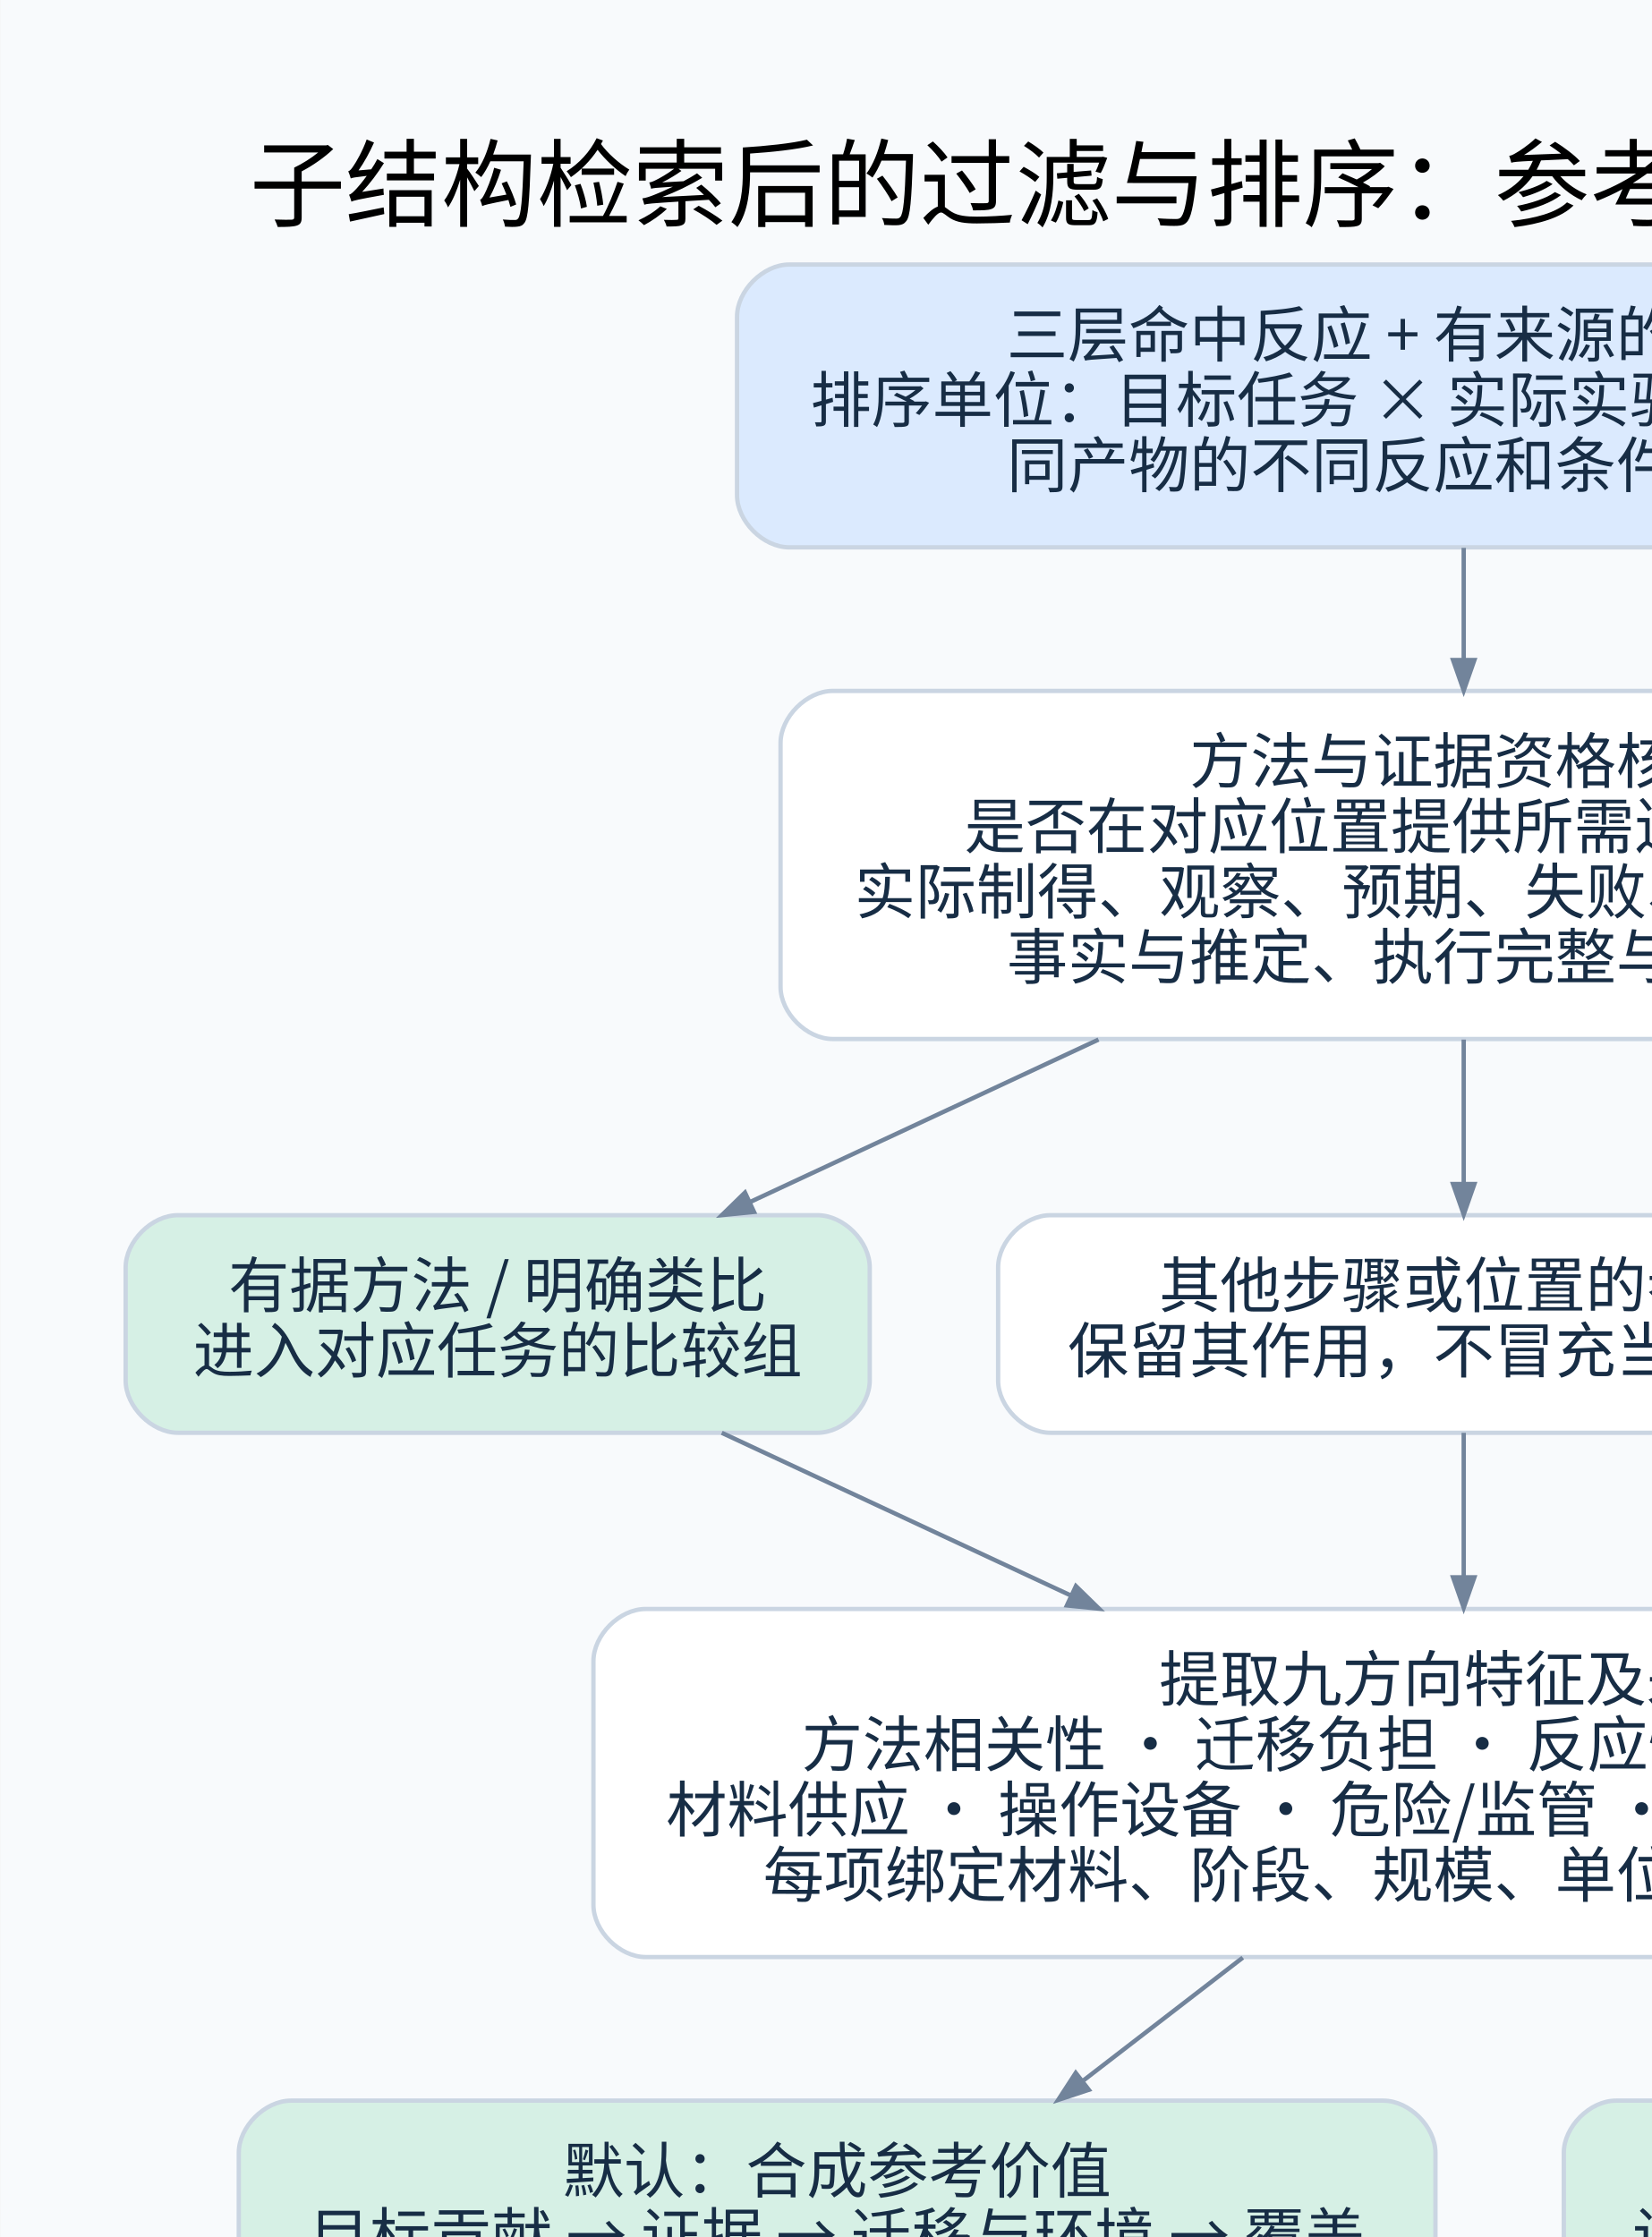
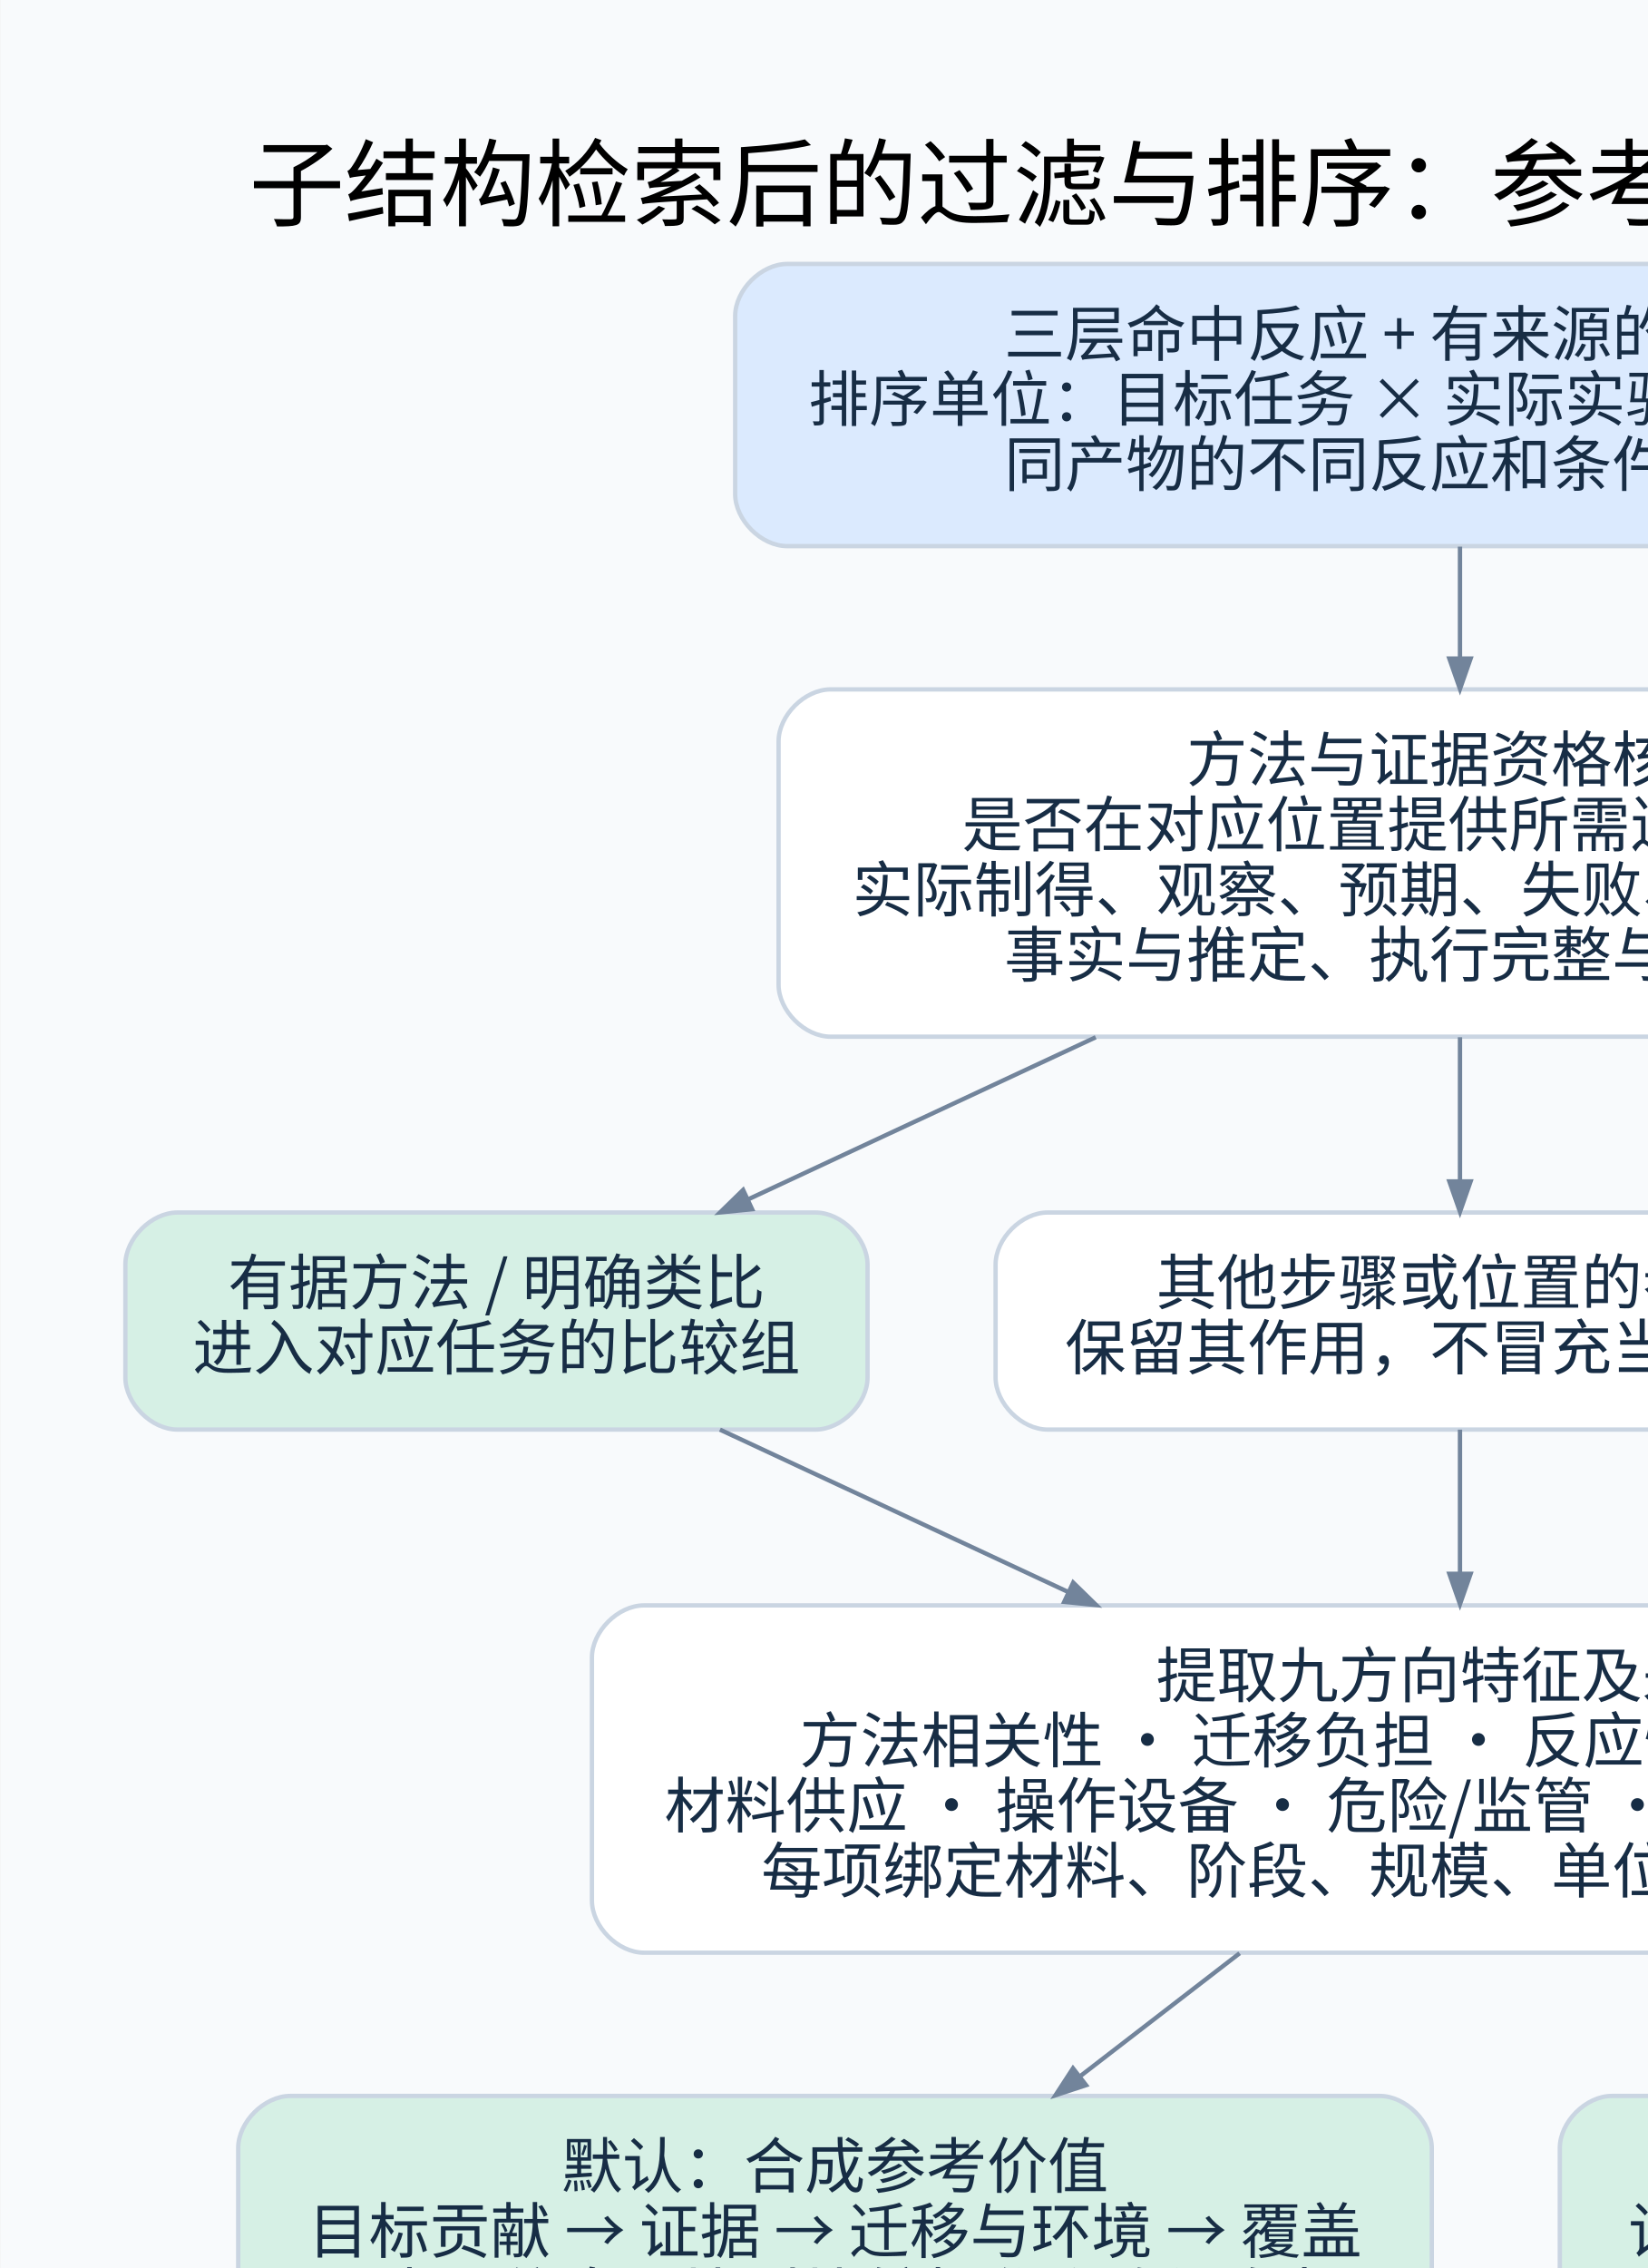
- <svg xmlns="http://www.w3.org/2000/svg" width="1240pt" height="1680pt" viewBox="0.00 0.00 686.60 930.60">
-   <g id="graph0" class="graph" transform="scale(1.81 1.81) rotate(0) translate(28.8 901.8)">
-     <polygon fill="#f8fafc" stroke="transparent" points="-28.8,28.8 -28.8,-901.8 657.8,-901.8 657.8,28.8 -28.8,28.8" />
-     <text text-anchor="middle" x="314.5" y="-851.4" font-family="Noto Sans CJK SC" font-size="22.00">子结构检索后的过滤与排序：参考价值和实验适配分别回答</text>
+ <svg xmlns="http://www.w3.org/2000/svg" width="1240pt" height="1707pt" viewBox="0.00 0.00 686.60 945.60">
+   <g id="graph0" class="graph" transform="scale(1.81 1.81) rotate(0) translate(28.8 916.8)">
+     <polygon fill="#f8fafc" stroke="transparent" points="-28.8,28.8 -28.8,-916.8 657.8,-916.8 657.8,28.8 -28.8,28.8" />
+     <text text-anchor="middle" x="314.5" y="-866.4" font-family="Noto Sans CJK SC" font-size="22.00">子结构检索后的过滤与排序：参考价值和实验适配分别回答</text>
    <g id="node1" class="node">
-       <path fill="#dbeafe" stroke="#cad5e2" d="M462.5,-841C462.5,-841 152.5,-841 152.5,-841 146.5,-841 140.5,-835 140.5,-829 140.5,-829 140.5,-788 140.5,-788 140.5,-782 146.5,-776 152.5,-776 152.5,-776 462.5,-776 462.5,-776 468.5,-776 474.5,-782 474.5,-788 474.5,-788 474.5,-829 474.5,-829 474.5,-835 468.5,-841 462.5,-841" />
-       <text text-anchor="middle" x="307.5" y="-819.8" font-family="Noto Sans CJK SC" font-size="14.00" fill="#172d45">三层命中反应 + 有来源的替换类比</text>
-       <text text-anchor="middle" x="307.5" y="-804.8" font-family="Noto Sans CJK SC" font-size="14.00" fill="#172d45">排序单位：目标任务 × 实际实验或明确推定建议</text>
-       <text text-anchor="middle" x="307.5" y="-789.8" font-family="Noto Sans CJK SC" font-size="14.00" fill="#172d45">同产物的不同反应和条件分别保留</text>
+       <path fill="#dbeafe" stroke="#cad5e2" d="M462.5,-856C462.5,-856 152.5,-856 152.5,-856 146.5,-856 140.5,-850 140.5,-844 140.5,-844 140.5,-803 140.5,-803 140.5,-797 146.5,-791 152.5,-791 152.5,-791 462.5,-791 462.5,-791 468.5,-791 474.5,-797 474.5,-803 474.5,-803 474.5,-844 474.5,-844 474.5,-850 468.5,-856 462.5,-856" />
+       <text text-anchor="middle" x="307.5" y="-834.8" font-family="Noto Sans CJK SC" font-size="14.00" fill="#172d45">三层命中反应 + 有来源的替换类比</text>
+       <text text-anchor="middle" x="307.5" y="-819.8" font-family="Noto Sans CJK SC" font-size="14.00" fill="#172d45">排序单位：目标任务 × 实际实验或明确推定建议</text>
+       <text text-anchor="middle" x="307.5" y="-804.8" font-family="Noto Sans CJK SC" font-size="14.00" fill="#172d45">同产物的不同反应和条件分别保留</text>
    </g>
    <g id="node2" class="node">
-       <path fill="white" stroke="#cad5e2" d="M452.5,-743C452.5,-743 162.5,-743 162.5,-743 156.5,-743 150.5,-737 150.5,-731 150.5,-731 150.5,-675 150.5,-675 150.5,-669 156.5,-663 162.5,-663 162.5,-663 452.5,-663 452.5,-663 458.5,-663 464.5,-669 464.5,-675 464.5,-675 464.5,-731 464.5,-731 464.5,-737 458.5,-743 452.5,-743" />
-       <text text-anchor="middle" x="307.5" y="-721.8" font-family="Noto Sans CJK SC" font-size="14.00" fill="#172d45">方法与证据资格核对</text>
-       <text text-anchor="middle" x="307.5" y="-706.8" font-family="Noto Sans CJK SC" font-size="14.00" fill="#172d45">是否在对应位置提供所需连接/转化？</text>
-       <text text-anchor="middle" x="307.5" y="-691.8" font-family="Noto Sans CJK SC" font-size="14.00" fill="#172d45">实际制得、观察、预期、失败、未知分别标记</text>
-       <text text-anchor="middle" x="307.5" y="-676.8" font-family="Noto Sans CJK SC" font-size="14.00" fill="#172d45">事实与推定、执行完整与截断分开</text>
+       <path fill="white" stroke="#cad5e2" d="M452.5,-758C452.5,-758 162.5,-758 162.5,-758 156.5,-758 150.5,-752 150.5,-746 150.5,-746 150.5,-690 150.5,-690 150.5,-684 156.5,-678 162.5,-678 162.5,-678 452.5,-678 452.5,-678 458.5,-678 464.5,-684 464.5,-690 464.5,-690 464.5,-746 464.5,-746 464.5,-752 458.5,-758 452.5,-758" />
+       <text text-anchor="middle" x="307.5" y="-736.8" font-family="Noto Sans CJK SC" font-size="14.00" fill="#172d45">方法与证据资格核对</text>
+       <text text-anchor="middle" x="307.5" y="-721.8" font-family="Noto Sans CJK SC" font-size="14.00" fill="#172d45">是否在对应位置提供所需连接/转化？</text>
+       <text text-anchor="middle" x="307.5" y="-706.8" font-family="Noto Sans CJK SC" font-size="14.00" fill="#172d45">实际制得、观察、预期、失败、未知分别标记</text>
+       <text text-anchor="middle" x="307.5" y="-691.8" font-family="Noto Sans CJK SC" font-size="14.00" fill="#172d45">事实与推定、执行完整与截断分开</text>
    </g>
    <g id="edge1" class="edge">
-       <path fill="none" stroke="#72849b" d="M307.5,-775.88C307.5,-767.8 307.5,-758.95 307.5,-750.29" />
-       <polygon fill="#72849b" stroke="#72849b" points="309.95,-750.1 307.5,-743.1 305.05,-750.1 309.95,-750.1" />
+       <path fill="none" stroke="#72849b" d="M307.5,-790.88C307.5,-782.8 307.5,-773.95 307.5,-765.29" />
+       <polygon fill="#72849b" stroke="#72849b" points="309.95,-765.1 307.5,-758.1 305.05,-765.1 309.95,-765.1" />
    </g>
    <g id="node3" class="node">
-       <path fill="#d6f0e5" stroke="#cad5e2" d="M159,-622.5C159,-622.5 12,-622.5 12,-622.5 6,-622.5 0,-616.5 0,-610.5 0,-610.5 0,-584.5 0,-584.5 0,-578.5 6,-572.5 12,-572.5 12,-572.5 159,-572.5 159,-572.5 165,-572.5 171,-578.5 171,-584.5 171,-584.5 171,-610.5 171,-610.5 171,-616.5 165,-622.5 159,-622.5" />
-       <text text-anchor="middle" x="85.5" y="-601.3" font-family="Noto Sans CJK SC" font-size="14.00" fill="#172d45">有据方法 / 明确类比</text>
-       <text text-anchor="middle" x="85.5" y="-586.3" font-family="Noto Sans CJK SC" font-size="14.00" fill="#172d45">进入对应任务的比较组</text>
+       <path fill="#d6f0e5" stroke="#cad5e2" d="M159,-637.5C159,-637.5 12,-637.5 12,-637.5 6,-637.5 0,-631.5 0,-625.5 0,-625.5 0,-599.5 0,-599.5 0,-593.5 6,-587.5 12,-587.5 12,-587.5 159,-587.5 159,-587.5 165,-587.5 171,-593.5 171,-599.5 171,-599.5 171,-625.5 171,-625.5 171,-631.5 165,-637.5 159,-637.5" />
+       <text text-anchor="middle" x="85.5" y="-616.3" font-family="Noto Sans CJK SC" font-size="14.00" fill="#172d45">有据方法 / 明确类比</text>
+       <text text-anchor="middle" x="85.5" y="-601.3" font-family="Noto Sans CJK SC" font-size="14.00" fill="#172d45">进入对应任务的比较组</text>
    </g>
    <g id="edge2" class="edge">
-       <path fill="none" stroke="#72849b" d="M223.57,-662.87C196.86,-650.42 167.92,-636.92 143.46,-625.52" />
-       <polygon fill="#72849b" stroke="#72849b" points="144.4,-623.26 137.02,-622.52 142.33,-627.7 144.4,-623.26" />
+       <path fill="none" stroke="#72849b" d="M223.57,-677.87C196.86,-665.42 167.92,-651.92 143.46,-640.52" />
+       <polygon fill="#72849b" stroke="#72849b" points="144.4,-638.26 137.02,-637.52 142.33,-642.7 144.4,-638.26" />
    </g>
    <g id="node4" class="node">
-       <path fill="white" stroke="#cad5e2" d="M402.5,-622.5C402.5,-622.5 212.5,-622.5 212.5,-622.5 206.5,-622.5 200.5,-616.5 200.5,-610.5 200.5,-610.5 200.5,-584.5 200.5,-584.5 200.5,-578.5 206.5,-572.5 212.5,-572.5 212.5,-572.5 402.5,-572.5 402.5,-572.5 408.5,-572.5 414.5,-578.5 414.5,-584.5 414.5,-584.5 414.5,-610.5 414.5,-610.5 414.5,-616.5 408.5,-622.5 402.5,-622.5" />
-       <text text-anchor="middle" x="307.5" y="-601.3" font-family="Noto Sans CJK SC" font-size="14.00" fill="#172d45">其他步骤或位置的参考</text>
-       <text text-anchor="middle" x="307.5" y="-586.3" font-family="Noto Sans CJK SC" font-size="14.00" fill="#172d45">保留其作用，不冒充当前方法</text>
+       <path fill="white" stroke="#cad5e2" d="M402.5,-637.5C402.5,-637.5 212.5,-637.5 212.5,-637.5 206.5,-637.5 200.5,-631.5 200.5,-625.5 200.5,-625.5 200.5,-599.5 200.5,-599.5 200.5,-593.5 206.5,-587.5 212.5,-587.5 212.5,-587.5 402.5,-587.5 402.5,-587.5 408.5,-587.5 414.5,-593.5 414.5,-599.5 414.5,-599.5 414.5,-625.5 414.5,-625.5 414.5,-631.5 408.5,-637.5 402.5,-637.5" />
+       <text text-anchor="middle" x="307.5" y="-616.3" font-family="Noto Sans CJK SC" font-size="14.00" fill="#172d45">其他步骤或位置的参考</text>
+       <text text-anchor="middle" x="307.5" y="-601.3" font-family="Noto Sans CJK SC" font-size="14.00" fill="#172d45">保留其作用，不冒充当前方法</text>
    </g>
    <g id="edge3" class="edge">
-       <path fill="none" stroke="#72849b" d="M307.5,-662.87C307.5,-652 307.5,-640.34 307.5,-629.97" />
-       <polygon fill="#72849b" stroke="#72849b" points="309.95,-629.67 307.5,-622.67 305.05,-629.67 309.95,-629.67" />
+       <path fill="none" stroke="#72849b" d="M307.5,-677.87C307.5,-667 307.5,-655.34 307.5,-644.97" />
+       <polygon fill="#72849b" stroke="#72849b" points="309.95,-644.67 307.5,-637.67 305.05,-644.67 309.95,-644.67" />
    </g>
    <g id="node5" class="node">
-       <path fill="#fff3d6" stroke="#cad5e2" d="M617,-630C617,-630 456,-630 456,-630 450,-630 444,-624 444,-618 444,-618 444,-577 444,-577 444,-571 450,-565 456,-565 456,-565 617,-565 617,-565 623,-565 629,-571 629,-577 629,-577 629,-618 629,-618 629,-624 623,-630 617,-630" />
-       <text text-anchor="middle" x="536.5" y="-608.8" font-family="Noto Sans CJK SC" font-size="14.00" fill="#172d45">信息不足或冲突</text>
-       <text text-anchor="middle" x="536.5" y="-593.8" font-family="Noto Sans CJK SC" font-size="14.00" fill="#172d45">保留待核查资料</text>
-       <text text-anchor="middle" x="536.5" y="-578.8" font-family="Noto Sans CJK SC" font-size="14.00" fill="#172d45">不默认成功、简单或安全</text>
+       <path fill="#fff3d6" stroke="#cad5e2" d="M617,-645C617,-645 456,-645 456,-645 450,-645 444,-639 444,-633 444,-633 444,-592 444,-592 444,-586 450,-580 456,-580 456,-580 617,-580 617,-580 623,-580 629,-586 629,-592 629,-592 629,-633 629,-633 629,-639 623,-645 617,-645" />
+       <text text-anchor="middle" x="536.5" y="-623.8" font-family="Noto Sans CJK SC" font-size="14.00" fill="#172d45">信息不足或冲突</text>
+       <text text-anchor="middle" x="536.5" y="-608.8" font-family="Noto Sans CJK SC" font-size="14.00" fill="#172d45">保留待核查资料</text>
+       <text text-anchor="middle" x="536.5" y="-593.8" font-family="Noto Sans CJK SC" font-size="14.00" fill="#172d45">不默认成功、简单或安全</text>
    </g>
    <g id="edge4" class="edge">
-       <path fill="none" stroke="#72849b" d="M394.08,-662.87C415.77,-653.07 438.89,-642.62 460.05,-633.05" />
-       <polygon fill="#72849b" stroke="#72849b" points="461.18,-635.23 466.55,-630.11 459.16,-630.77 461.18,-635.23" />
+       <path fill="none" stroke="#72849b" d="M394.08,-677.87C415.77,-668.07 438.89,-657.62 460.05,-648.05" />
+       <polygon fill="#72849b" stroke="#72849b" points="461.18,-650.23 466.55,-645.11 459.16,-645.77 461.18,-650.23" />
    </g>
    <g id="node6" class="node">
-       <path fill="white" stroke="#cad5e2" d="M495.5,-532C495.5,-532 119.5,-532 119.5,-532 113.5,-532 107.5,-526 107.5,-520 107.5,-520 107.5,-464 107.5,-464 107.5,-458 113.5,-452 119.5,-452 119.5,-452 495.5,-452 495.5,-452 501.5,-452 507.5,-458 507.5,-464 507.5,-464 507.5,-520 507.5,-520 507.5,-526 501.5,-532 495.5,-532" />
-       <text text-anchor="middle" x="307.5" y="-510.8" font-family="Noto Sans CJK SC" font-size="14.00" fill="#172d45">提取九方向特征及来源</text>
-       <text text-anchor="middle" x="307.5" y="-495.8" font-family="Noto Sans CJK SC" font-size="14.00" fill="#172d45">方法相关性 · 迁移负担 · 反应性/选择性 · 证据</text>
-       <text text-anchor="middle" x="307.5" y="-480.8" font-family="Noto Sans CJK SC" font-size="14.00" fill="#172d45">材料供应 · 操作设备 · 危险/监管 · 产出分离 · 放大资源</text>
-       <text text-anchor="middle" x="307.5" y="-465.8" font-family="Noto Sans CJK SC" font-size="14.00" fill="#172d45">每项绑定材料、阶段、规模、单位、日期和未知状态</text>
+       <path fill="white" stroke="#cad5e2" d="M495.5,-547C495.5,-547 119.5,-547 119.5,-547 113.5,-547 107.5,-541 107.5,-535 107.5,-535 107.5,-479 107.5,-479 107.5,-473 113.5,-467 119.5,-467 119.5,-467 495.5,-467 495.5,-467 501.5,-467 507.5,-473 507.5,-479 507.5,-479 507.5,-535 507.5,-535 507.5,-541 501.5,-547 495.5,-547" />
+       <text text-anchor="middle" x="307.5" y="-525.8" font-family="Noto Sans CJK SC" font-size="14.00" fill="#172d45">提取九方向特征及来源</text>
+       <text text-anchor="middle" x="307.5" y="-510.8" font-family="Noto Sans CJK SC" font-size="14.00" fill="#172d45">方法相关性 · 迁移负担 · 反应性/选择性 · 证据</text>
+       <text text-anchor="middle" x="307.5" y="-495.8" font-family="Noto Sans CJK SC" font-size="14.00" fill="#172d45">材料供应 · 操作设备 · 危险/监管 · 产出分离 · 放大资源</text>
+       <text text-anchor="middle" x="307.5" y="-480.8" font-family="Noto Sans CJK SC" font-size="14.00" fill="#172d45">每项绑定材料、阶段、规模、单位、日期和未知状态</text>
    </g>
    <g id="edge5" class="edge">
-       <path fill="none" stroke="#72849b" d="M136.99,-572.49C160.82,-561.38 189.86,-547.85 217.16,-535.12" />
-       <polygon fill="#72849b" stroke="#72849b" points="218.38,-537.25 223.69,-532.07 216.31,-532.81 218.38,-537.25" />
+       <path fill="none" stroke="#72849b" d="M136.99,-587.49C160.82,-576.38 189.86,-562.85 217.16,-550.12" />
+       <polygon fill="#72849b" stroke="#72849b" points="218.38,-552.25 223.69,-547.07 216.31,-547.81 218.38,-552.25" />
    </g>
    <g id="edge6" class="edge">
-       <path fill="none" stroke="#72849b" d="M307.5,-572.49C307.5,-562.6 307.5,-550.79 307.5,-539.34" />
-       <polygon fill="#72849b" stroke="#72849b" points="309.95,-539.28 307.5,-532.28 305.05,-539.28 309.95,-539.28" />
+       <path fill="none" stroke="#72849b" d="M307.5,-587.49C307.5,-577.6 307.5,-565.79 307.5,-554.34" />
+       <polygon fill="#72849b" stroke="#72849b" points="309.95,-554.28 307.5,-547.28 305.05,-554.28 309.95,-554.28" />
    </g>
    <g id="edge7" class="edge">
-       <path fill="none" stroke="#72849b" d="M466.55,-564.88C445.72,-555.47 422.56,-545 400.5,-535.03" />
-       <polygon fill="#72849b" stroke="#72849b" points="401.39,-532.75 394,-532.1 399.37,-537.21 401.39,-532.75" />
+       <path fill="none" stroke="#72849b" d="M466.55,-579.88C445.72,-570.47 422.56,-560 400.5,-550.03" />
+       <polygon fill="#72849b" stroke="#72849b" points="401.39,-547.75 394,-547.1 399.37,-552.21 401.39,-547.75" />
    </g>
    <g id="node7" class="node">
-       <path fill="#d6f0e5" stroke="#cad5e2" d="M289,-419C289,-419 38,-419 38,-419 32,-419 26,-413 26,-407 26,-407 26,-351 26,-351 26,-345 32,-339 38,-339 38,-339 289,-339 289,-339 295,-339 301,-345 301,-351 301,-351 301,-407 301,-407 301,-413 295,-419 289,-419" />
-       <text text-anchor="middle" x="163.5" y="-397.8" font-family="Noto Sans CJK SC" font-size="14.00" fill="#172d45">默认：合成参考价值</text>
-       <text text-anchor="middle" x="163.5" y="-382.8" font-family="Noto Sans CJK SC" font-size="14.00" fill="#172d45">目标贡献 → 证据 → 迁移与环境 → 覆盖</text>
-       <text text-anchor="middle" x="163.5" y="-367.8" font-family="Noto Sans CJK SC" font-size="14.00" fill="#172d45">同类且信息可比时比较操作和资源负担</text>
-       <text text-anchor="middle" x="163.5" y="-352.8" font-family="Noto Sans CJK SC" font-size="14.00" fill="#172d45">特殊设备方法仍可有很高启发价值</text>
+       <path fill="#d6f0e5" stroke="#cad5e2" d="M289,-434C289,-434 38,-434 38,-434 32,-434 26,-428 26,-422 26,-422 26,-366 26,-366 26,-360 32,-354 38,-354 38,-354 289,-354 289,-354 295,-354 301,-360 301,-366 301,-366 301,-422 301,-422 301,-428 295,-434 289,-434" />
+       <text text-anchor="middle" x="163.5" y="-412.8" font-family="Noto Sans CJK SC" font-size="14.00" fill="#172d45">默认：合成参考价值</text>
+       <text text-anchor="middle" x="163.5" y="-397.8" font-family="Noto Sans CJK SC" font-size="14.00" fill="#172d45">目标贡献 → 证据 → 迁移与环境 → 覆盖</text>
+       <text text-anchor="middle" x="163.5" y="-382.8" font-family="Noto Sans CJK SC" font-size="14.00" fill="#172d45">同类且信息可比时比较操作和资源负担</text>
+       <text text-anchor="middle" x="163.5" y="-367.8" font-family="Noto Sans CJK SC" font-size="14.00" fill="#172d45">特殊设备方法仍可有很高启发价值</text>
    </g>
    <g id="edge8" class="edge">
-       <path fill="none" stroke="#72849b" d="M256.73,-451.87C244.9,-442.75 232.23,-432.98 220.16,-423.68" />
-       <polygon fill="#72849b" stroke="#72849b" points="221.34,-421.49 214.3,-419.16 218.34,-425.37 221.34,-421.49" />
+       <path fill="none" stroke="#72849b" d="M256.73,-466.87C244.9,-457.75 232.23,-447.98 220.16,-438.68" />
+       <polygon fill="#72849b" stroke="#72849b" points="221.34,-436.49 214.3,-434.16 218.34,-440.37 221.34,-436.49" />
    </g>
    <g id="node8" class="node">
-       <path fill="#d6f0e5" stroke="#cad5e2" d="M562.5,-419C562.5,-419 342.5,-419 342.5,-419 336.5,-419 330.5,-413 330.5,-407 330.5,-407 330.5,-351 330.5,-351 330.5,-345 336.5,-339 342.5,-339 342.5,-339 562.5,-339 562.5,-339 568.5,-339 574.5,-345 574.5,-351 574.5,-351 574.5,-407 574.5,-407 574.5,-413 568.5,-419 562.5,-419" />
-       <text text-anchor="middle" x="452.5" y="-397.8" font-family="Noto Sans CJK SC" font-size="14.00" fill="#172d45">可选：按明确配置的实验适配</text>
-       <text text-anchor="middle" x="452.5" y="-382.8" font-family="Noto Sans CJK SC" font-size="14.00" fill="#172d45">设备/温压/规模/材料限制四态匹配</text>
-       <text text-anchor="middle" x="452.5" y="-367.8" font-family="Noto Sans CJK SC" font-size="14.00" fill="#172d45">通过 / 不符合 / 未知 / 不适用</text>
-       <text text-anchor="middle" x="452.5" y="-352.8" font-family="Noto Sans CJK SC" font-size="14.00" fill="#172d45">未配置能力时不声称已适配</text>
+       <path fill="#d6f0e5" stroke="#cad5e2" d="M562.5,-434C562.5,-434 342.5,-434 342.5,-434 336.5,-434 330.5,-428 330.5,-422 330.5,-422 330.5,-366 330.5,-366 330.5,-360 336.5,-354 342.5,-354 342.5,-354 562.5,-354 562.5,-354 568.5,-354 574.5,-360 574.5,-366 574.5,-366 574.5,-422 574.5,-422 574.5,-428 568.5,-434 562.5,-434" />
+       <text text-anchor="middle" x="452.5" y="-412.8" font-family="Noto Sans CJK SC" font-size="14.00" fill="#172d45">可选：按明确配置的实验适配</text>
+       <text text-anchor="middle" x="452.5" y="-397.8" font-family="Noto Sans CJK SC" font-size="14.00" fill="#172d45">设备/温压/规模/材料限制四态匹配</text>
+       <text text-anchor="middle" x="452.5" y="-382.8" font-family="Noto Sans CJK SC" font-size="14.00" fill="#172d45">通过 / 不符合 / 未知 / 不适用</text>
+       <text text-anchor="middle" x="452.5" y="-367.8" font-family="Noto Sans CJK SC" font-size="14.00" fill="#172d45">未配置能力时不声称已适配</text>
    </g>
    <g id="edge9" class="edge">
-       <path fill="none" stroke="#72849b" d="M358.62,-451.87C370.64,-442.66 383.52,-432.8 395.77,-423.43" />
-       <polygon fill="#72849b" stroke="#72849b" points="397.28,-425.36 401.35,-419.16 394.3,-421.46 397.28,-425.36" />
+       <path fill="none" stroke="#72849b" d="M358.62,-466.87C370.64,-457.66 383.52,-447.8 395.77,-438.43" />
+       <polygon fill="#72849b" stroke="#72849b" points="397.28,-440.36 401.35,-434.16 394.3,-436.46 397.28,-440.36" />
    </g>
    <g id="node9" class="node">
-       <path fill="white" stroke="#cad5e2" d="M445,-306C445,-306 170,-306 170,-306 164,-306 158,-300 158,-294 158,-294 158,-238 158,-238 158,-232 164,-226 170,-226 170,-226 445,-226 445,-226 451,-226 457,-232 457,-238 457,-238 457,-294 457,-294 457,-300 451,-306 445,-306" />
-       <text text-anchor="middle" x="307.5" y="-284.8" font-family="Noto Sans CJK SC" font-size="14.00" fill="#172d45">组内比较与权衡</text>
-       <text text-anchor="middle" x="307.5" y="-269.8" font-family="Noto Sans CJK SC" font-size="14.00" fill="#172d45">只有可比且有资料的维度才建立优势关系</text>
-       <text text-anchor="middle" x="307.5" y="-254.8" font-family="Noto Sans CJK SC" font-size="14.00" fill="#172d45">按偏好顺序选择，保留未知与不同构筑策略</text>
-       <text text-anchor="middle" x="307.5" y="-239.8" font-family="Noto Sans CJK SC" font-size="14.00" fill="#172d45">不用未经校准的成功率或安全总分</text>
+       <path fill="white" stroke="#cad5e2" d="M452.5,-321C452.5,-321 162.5,-321 162.5,-321 156.5,-321 150.5,-315 150.5,-309 150.5,-309 150.5,-253 150.5,-253 150.5,-247 156.5,-241 162.5,-241 162.5,-241 452.5,-241 452.5,-241 458.5,-241 464.5,-247 464.5,-253 464.5,-253 464.5,-309 464.5,-309 464.5,-315 458.5,-321 452.5,-321" />
+       <text text-anchor="middle" x="307.5" y="-299.8" font-family="Noto Sans CJK SC" font-size="14.00" fill="#172d45">组内比较与权衡</text>
+       <text text-anchor="middle" x="307.5" y="-284.8" font-family="Noto Sans CJK SC" font-size="14.00" fill="#172d45">固定可比字段、测量口径与缺失分组</text>
+       <text text-anchor="middle" x="307.5" y="-269.8" font-family="Noto Sans CJK SC" font-size="14.00" fill="#172d45">组内固定偏好；组间配额保留未知和不同策略</text>
+       <text text-anchor="middle" x="307.5" y="-254.8" font-family="Noto Sans CJK SC" font-size="14.00" fill="#172d45">不用未经校准的成功率或安全总分</text>
    </g>
    <g id="edge10" class="edge">
-       <path fill="none" stroke="#72849b" d="M214.27,-338.87C226.1,-329.75 238.77,-319.98 250.84,-310.68" />
-       <polygon fill="#72849b" stroke="#72849b" points="252.66,-312.37 256.7,-306.16 249.66,-308.49 252.66,-312.37" />
+       <path fill="none" stroke="#72849b" d="M214.27,-353.87C226.1,-344.75 238.77,-334.98 250.84,-325.68" />
+       <polygon fill="#72849b" stroke="#72849b" points="252.66,-327.37 256.7,-321.16 249.66,-323.49 252.66,-327.37" />
    </g>
    <g id="edge11" class="edge">
-       <path fill="none" stroke="#72849b" d="M401.38,-338.87C389.36,-329.66 376.48,-319.8 364.23,-310.43" />
-       <polygon fill="#72849b" stroke="#72849b" points="365.7,-308.46 358.65,-306.16 362.72,-312.36 365.7,-308.46" />
+       <path fill="none" stroke="#72849b" d="M401.38,-353.87C389.36,-344.66 376.48,-334.8 364.23,-325.43" />
+       <polygon fill="#72849b" stroke="#72849b" points="365.7,-323.46 358.65,-321.16 362.72,-327.36 365.7,-323.46" />
    </g>
    <g id="node10" class="node">
-       <path fill="white" stroke="#cad5e2" d="M461.5,-193C461.5,-193 153.5,-193 153.5,-193 147.5,-193 141.5,-187 141.5,-181 141.5,-181 141.5,-125 141.5,-125 141.5,-119 147.5,-113 153.5,-113 153.5,-113 461.5,-113 461.5,-113 467.5,-113 473.5,-119 473.5,-125 473.5,-125 473.5,-181 473.5,-181 473.5,-187 467.5,-193 461.5,-193" />
-       <text text-anchor="middle" x="307.5" y="-171.8" font-family="Noto Sans CJK SC" font-size="14.00" fill="#172d45">结果组织</text>
-       <text text-anchor="middle" x="307.5" y="-156.8" font-family="Noto Sans CJK SC" font-size="14.00" fill="#172d45">真实实验去重 + 目标缺口覆盖 + 方法/来源多样性</text>
-       <text text-anchor="middle" x="307.5" y="-141.8" font-family="Noto Sans CJK SC" font-size="14.00" fill="#172d45">稳定分页；重要缺失可在共同预算内补查</text>
+       <path fill="white" stroke="#cad5e2" d="M461.5,-208C461.5,-208 153.5,-208 153.5,-208 147.5,-208 141.5,-202 141.5,-196 141.5,-196 141.5,-125 141.5,-125 141.5,-119 147.5,-113 153.5,-113 153.5,-113 461.5,-113 461.5,-113 467.5,-113 473.5,-119 473.5,-125 473.5,-125 473.5,-196 473.5,-196 473.5,-202 467.5,-208 461.5,-208" />
+       <text text-anchor="middle" x="307.5" y="-186.8" font-family="Noto Sans CJK SC" font-size="14.00" fill="#172d45">结果组织</text>
+       <text text-anchor="middle" x="307.5" y="-171.8" font-family="Noto Sans CJK SC" font-size="14.00" fill="#172d45">真实实验去重 + 目标缺口覆盖 + 方法/来源多样性</text>
+       <text text-anchor="middle" x="307.5" y="-156.8" font-family="Noto Sans CJK SC" font-size="14.00" fill="#172d45">稳定分页；重要缺失可在共同预算内补查</text>
+       <text text-anchor="middle" x="307.5" y="-141.8" font-family="Noto Sans CJK SC" font-size="14.00" fill="#172d45">重排使用全部已评估候选，不只上次展示列表</text>
      <text text-anchor="middle" x="307.5" y="-126.8" font-family="Noto Sans CJK SC" font-size="14.00" fill="#172d45">截断只代表已分析候选中的排序</text>
    </g>
    <g id="edge12" class="edge">
-       <path fill="none" stroke="#72849b" d="M307.5,-225.87C307.5,-217.58 307.5,-208.75 307.5,-200.23" />
-       <polygon fill="#72849b" stroke="#72849b" points="309.95,-200.16 307.5,-193.16 305.05,-200.16 309.95,-200.16" />
+       <path fill="none" stroke="#72849b" d="M307.5,-240.87C307.5,-232.65 307.5,-223.85 307.5,-215.21" />
+       <polygon fill="#72849b" stroke="#72849b" points="309.95,-215 307.5,-208 305.05,-215 309.95,-215" />
    </g>
    <g id="node11" class="node">
      <path fill="#dbeafe" stroke="#cad5e2" d="M462,-80C462,-80 153,-80 153,-80 147,-80 141,-74 141,-68 141,-68 141,-12 141,-12 141,-6 147,0 153,0 153,0 462,0 462,0 468,0 474,-6 474,-12 474,-12 474,-68 474,-68 474,-74 468,-80 462,-80" />
      <text text-anchor="middle" x="307.5" y="-58.8" font-family="Noto Sans CJK SC" font-size="14.00" fill="#172d45">输出理由与代价，再交给模型</text>
      <text text-anchor="middle" x="307.5" y="-43.8" font-family="Noto Sans CJK SC" font-size="14.00" fill="#172d45">解决哪一步？需替换什么？材料和设备要求？</text>
      <text text-anchor="middle" x="307.5" y="-28.8" font-family="Noto Sans CJK SC" font-size="14.00" fill="#172d45">温压/后处理、危险信息及条件迁移缺口在哪里？</text>
      <text text-anchor="middle" x="307.5" y="-13.8" font-family="Noto Sans CJK SC" font-size="14.00" fill="#172d45">参考排序不是实验执行许可</text>
    </g>
    <g id="edge13" class="edge">
-       <path fill="none" stroke="#72849b" d="M307.5,-112.87C307.5,-104.58 307.5,-95.75 307.5,-87.23" />
-       <polygon fill="#72849b" stroke="#72849b" points="309.95,-87.16 307.5,-80.16 305.05,-87.16 309.95,-87.16" />
+       <path fill="none" stroke="#72849b" d="M307.5,-112.67C307.5,-104.36 307.5,-95.71 307.5,-87.42" />
+       <polygon fill="#72849b" stroke="#72849b" points="309.95,-87.24 307.5,-80.24 305.05,-87.24 309.95,-87.24" />
    </g>
  </g>
</svg>
